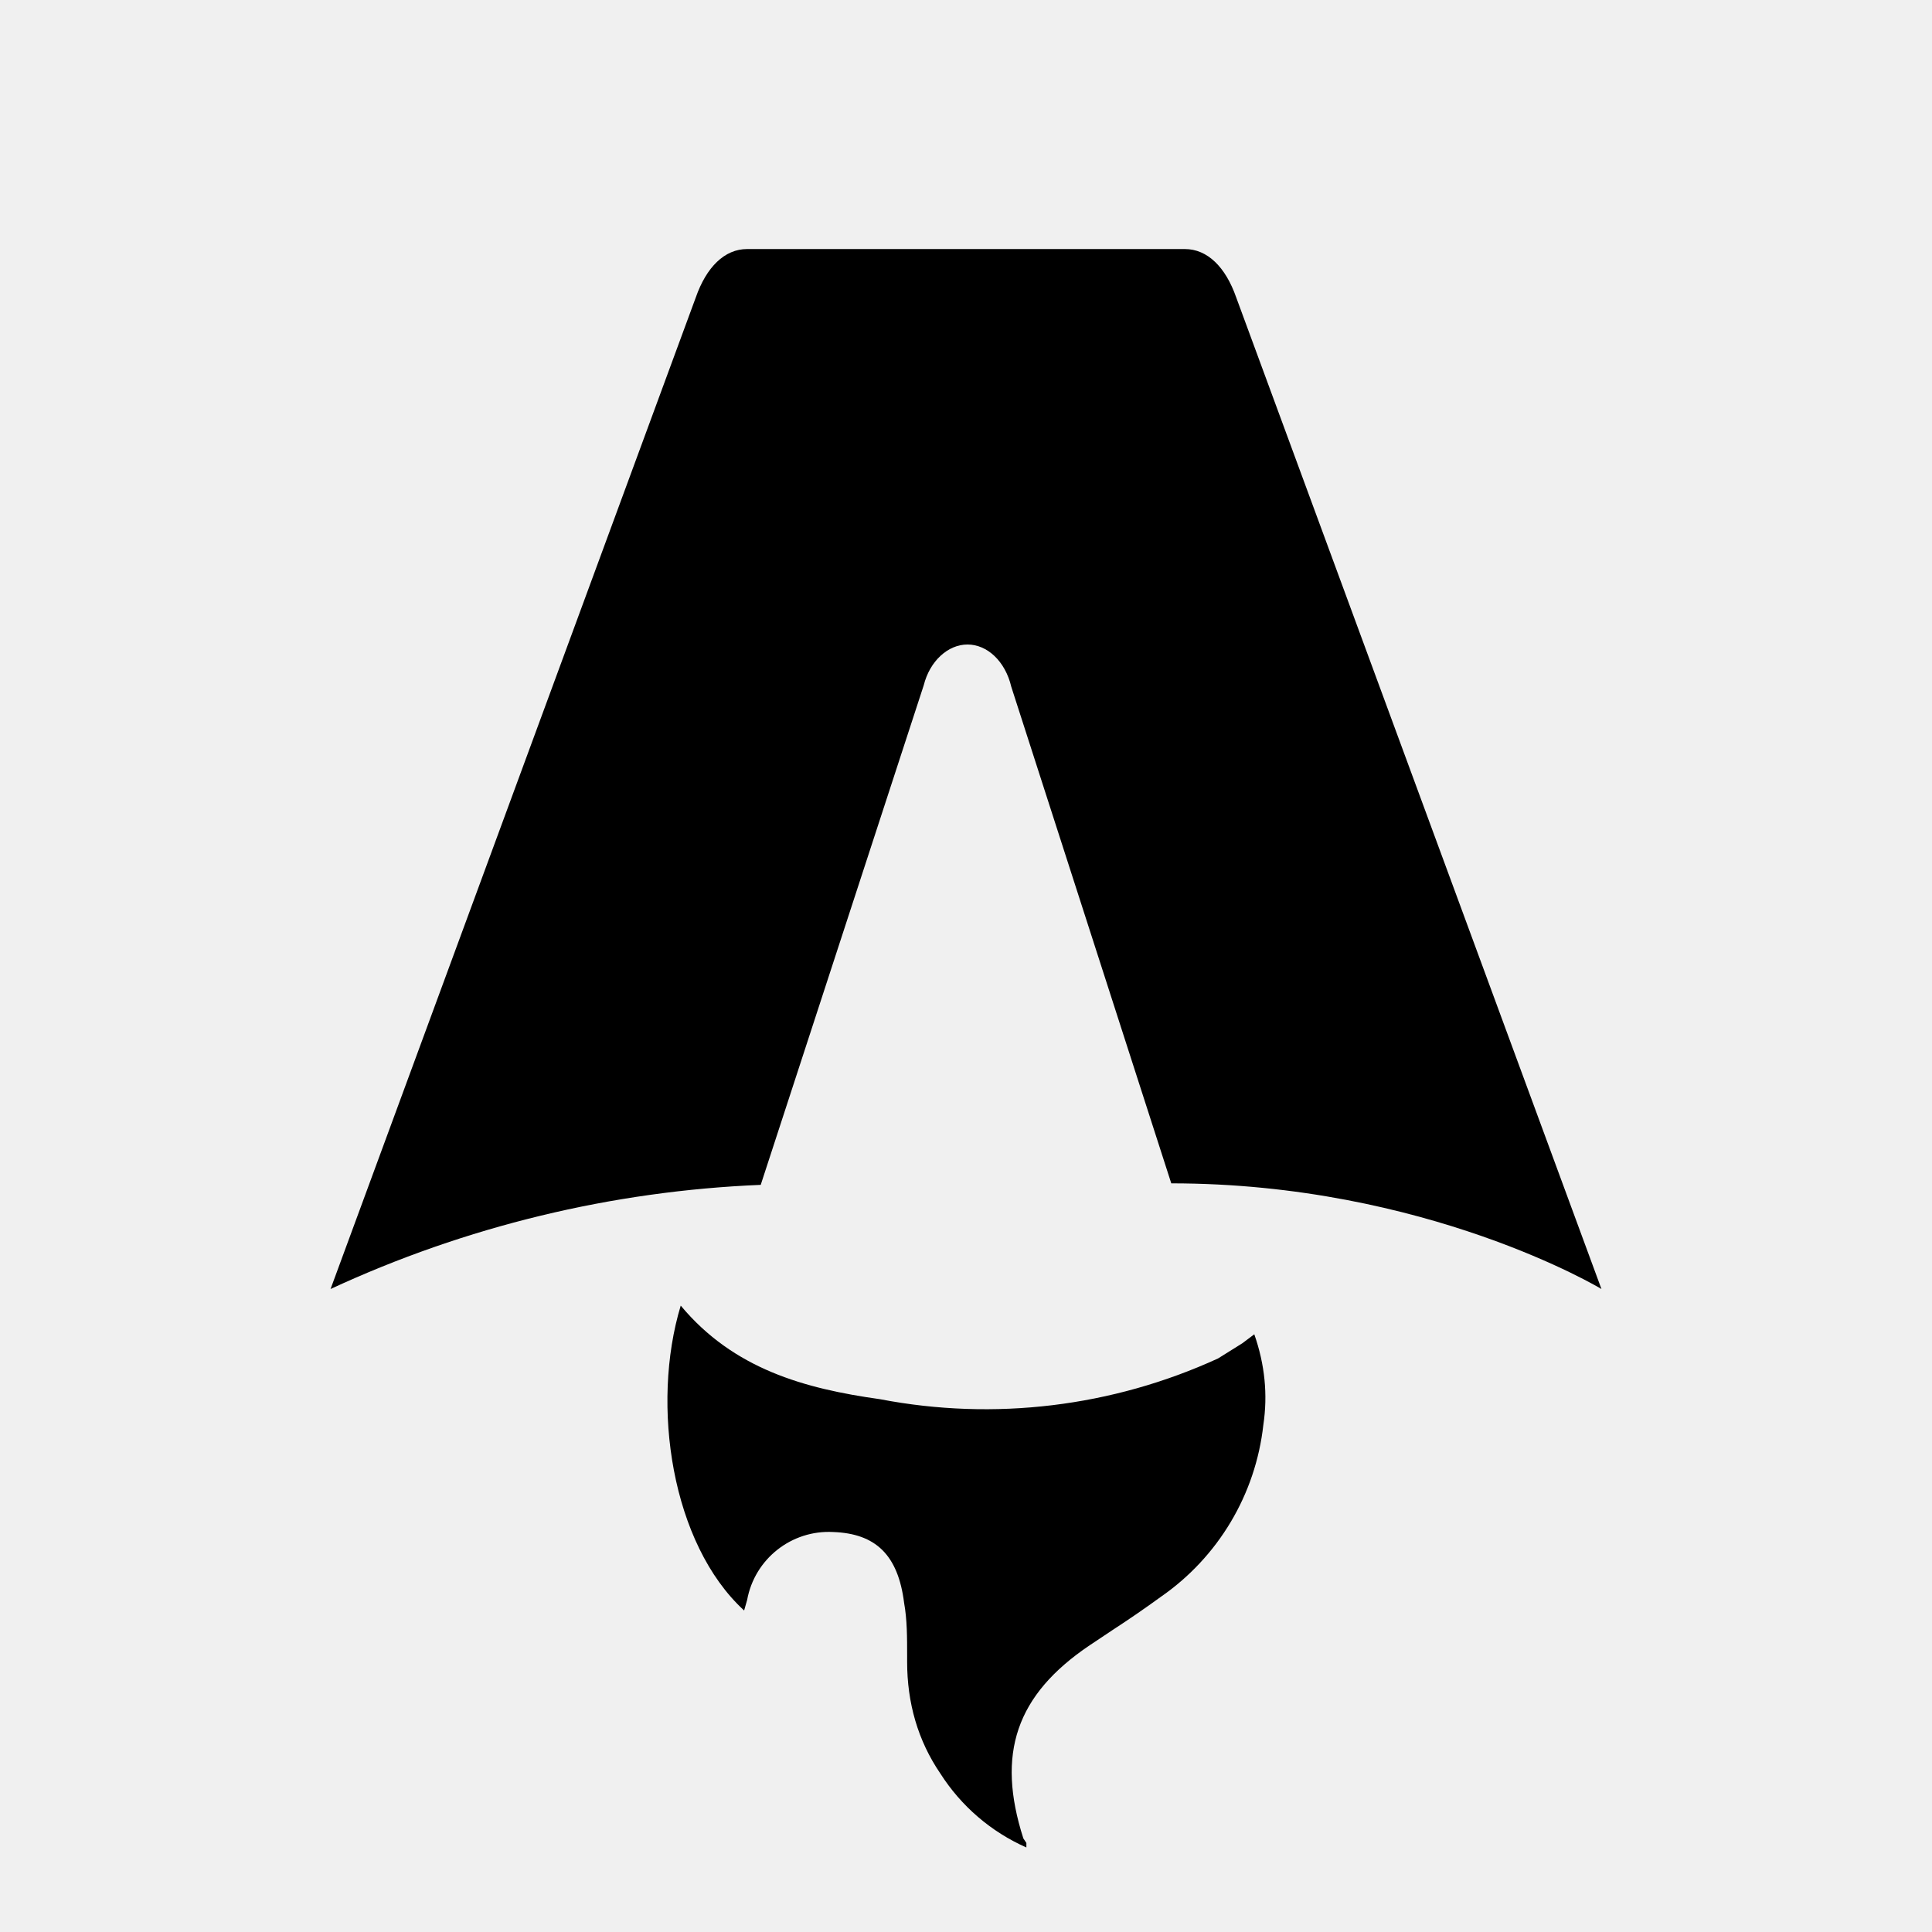
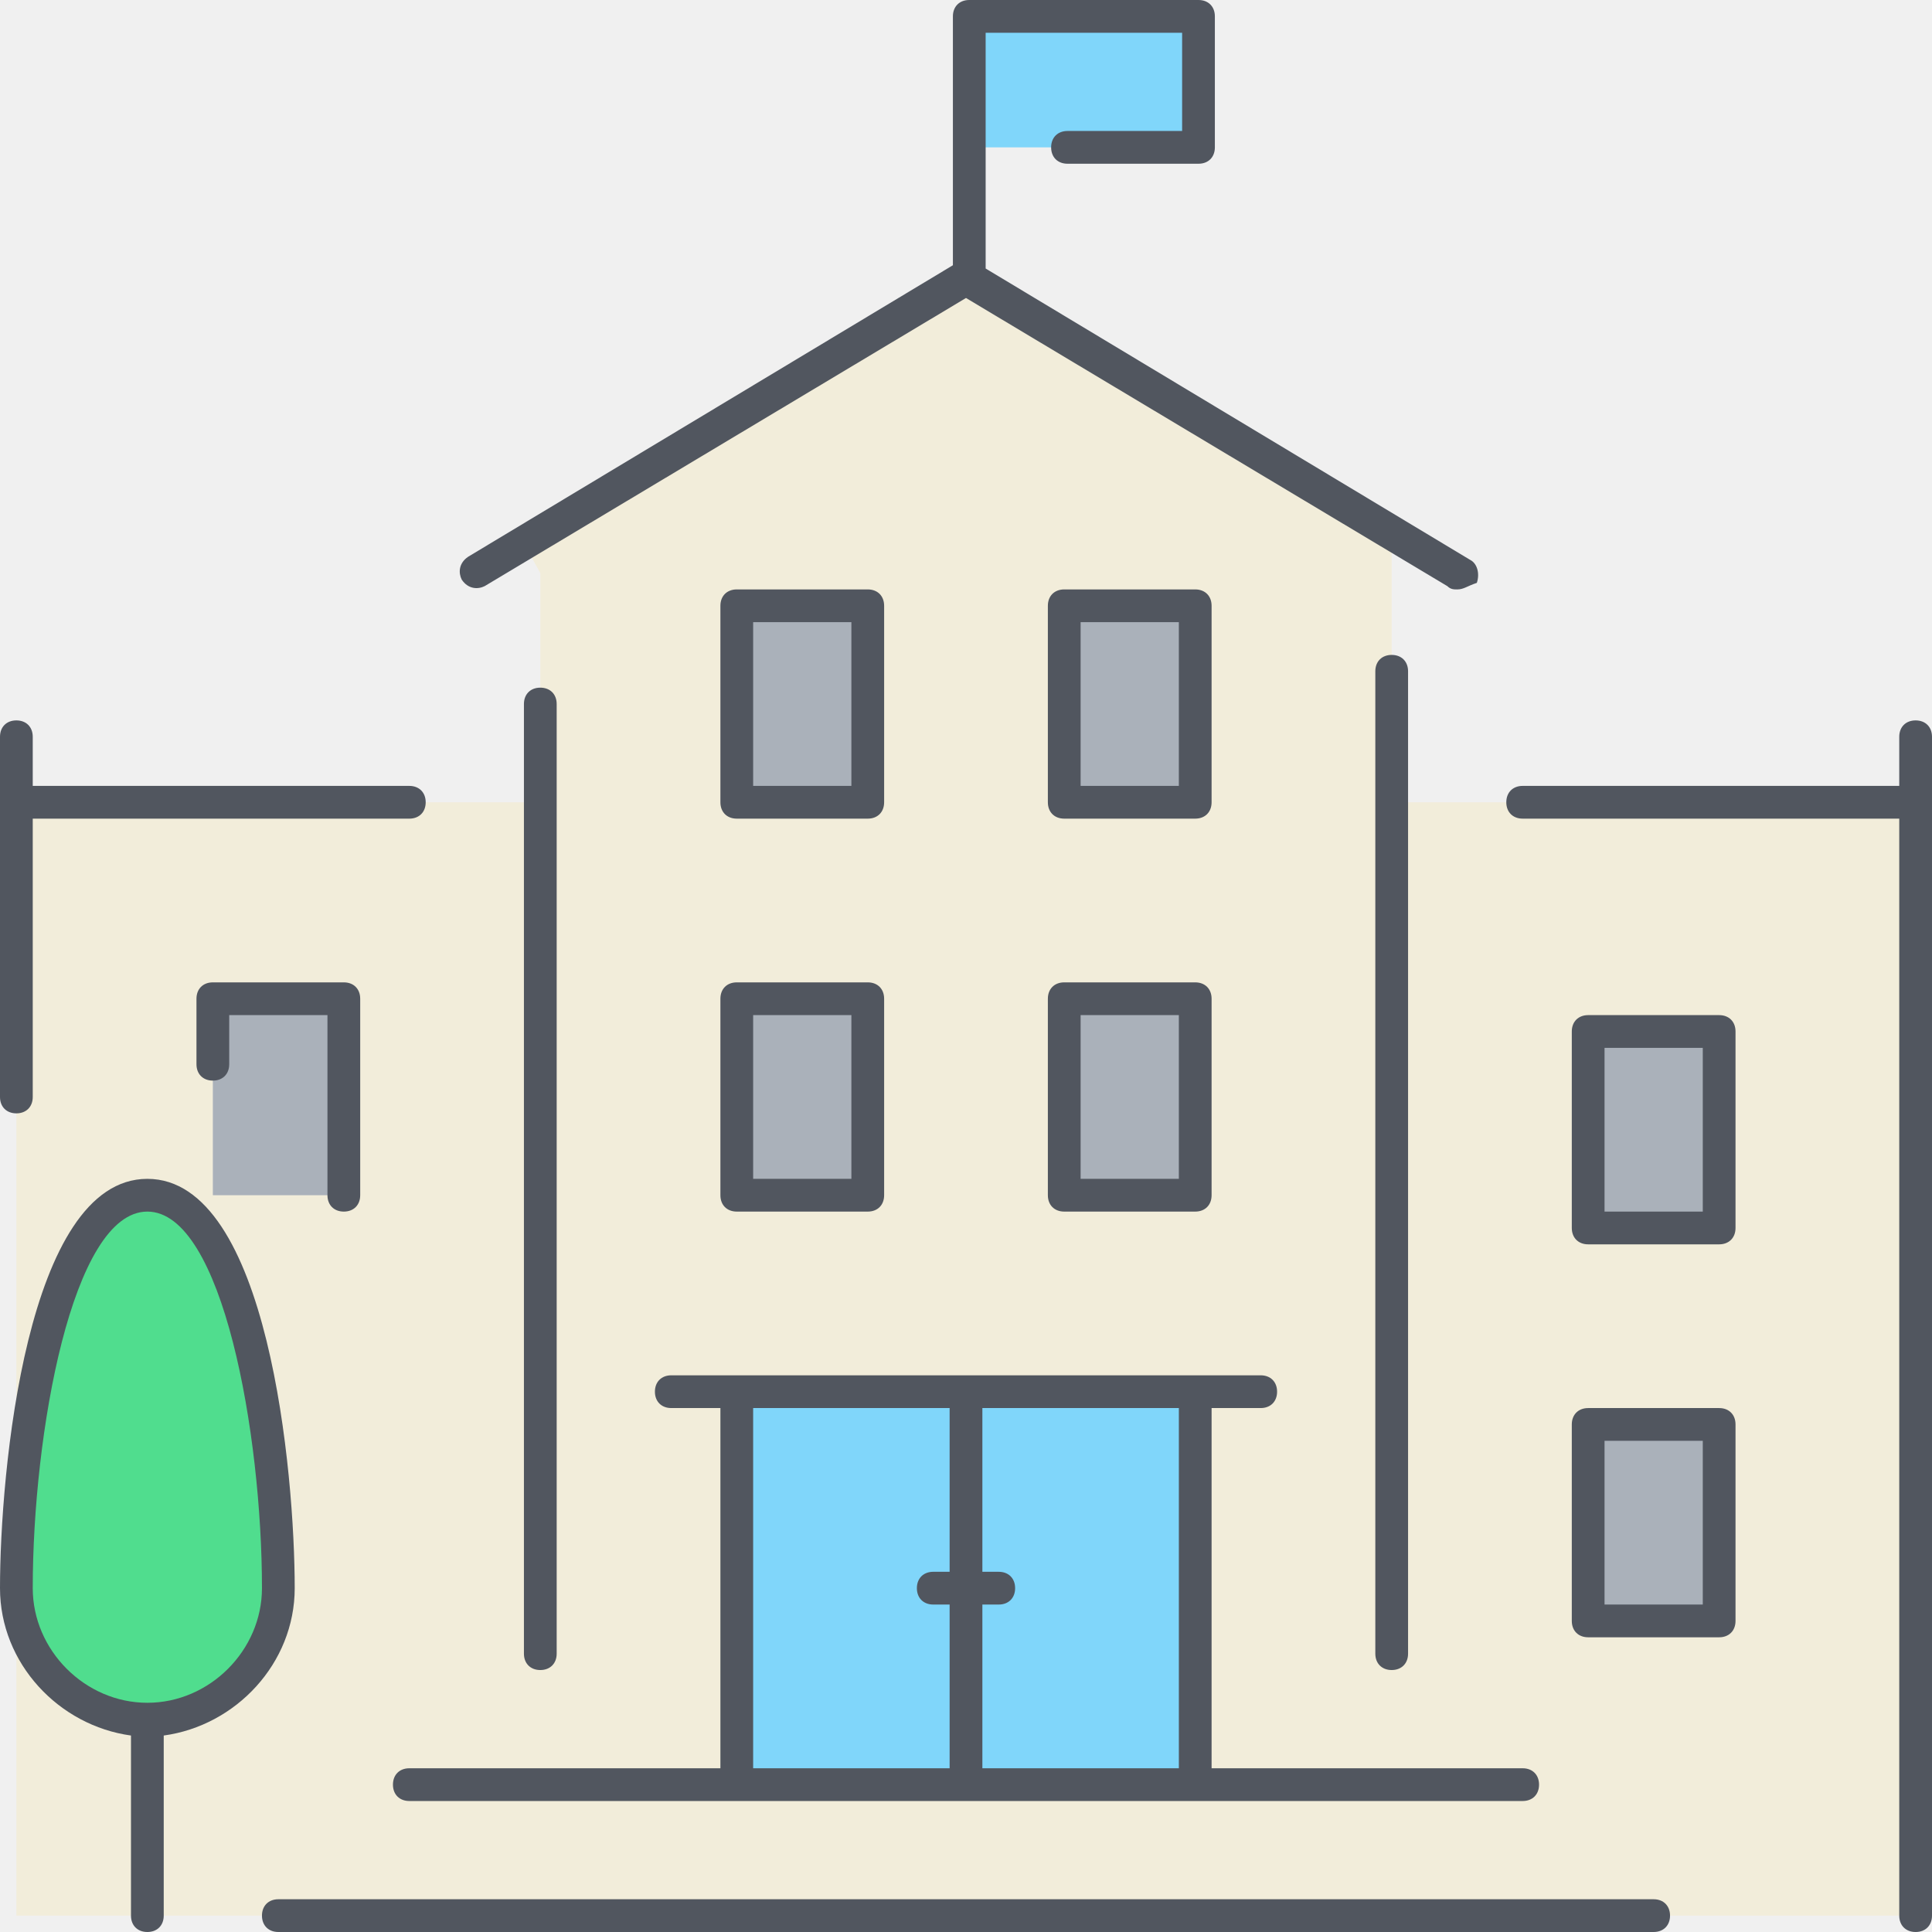
- <svg xmlns="http://www.w3.org/2000/svg" fill="none" viewBox="0 0 128 128">
-   <path d="M50.4 78.5a75.1 75.1 0 0 0-28.5 6.9l24.2-65.7c.7-2 1.9-3.2 3.4-3.2h29c1.5 0 2.7 1.2 3.4 3.2l24.2 65.7s-11.6-7-28.5-7L67 45.5c-.4-1.7-1.6-2.8-2.9-2.8-1.3 0-2.5 1.1-2.9 2.7L50.4 78.5Zm-1.1 28.2Zm-4.2-20.2c-2 6.6-.6 15.8 4.2 20.2a17.5 17.5 0 0 1 .2-.7 5.5 5.5 0 0 1 5.7-4.5c2.8.1 4.3 1.5 4.7 4.7.2 1.1.2 2.3.2 3.5v.4c0 2.7.7 5.2 2.2 7.4a13 13 0 0 0 5.7 4.9v-.3l-.2-.3c-1.8-5.6-.5-9.5 4.4-12.8l1.5-1a73 73 0 0 0 3.2-2.2 16 16 0 0 0 6.8-11.4c.3-2 .1-4-.6-6l-.8.6-1.6 1a37 37 0 0 1-22.4 2.7c-5-.7-9.7-2-13.2-6.2Z" />
-   <style>
-         path { fill: #000; }
-         @media (prefers-color-scheme: dark) {
-             path { fill: #FFF; }
-         }
-     </style>
+ <svg xmlns="http://www.w3.org/2000/svg" height="800px" width="800px" version="1.1" id="Layer_1" viewBox="0 0 503.467 503.467" xml:space="preserve">
+   <g transform="translate(1 1)">
+     <path style="fill:#F2EDDA;" d="M361.667,208.067H498.2V498.2H37.4V447c18.773,0,34.133-15.36,34.133-34.133   c0-34.133-8.533-102.4-34.133-102.4s-34.133,68.267-34.133,102.4v-204.8H139.8v-59.733l-4.267-7.68l115.2-69.12l111.787,67.413   l-0.853,0.853V208.067z M37.4,447v51.2H3.267v-85.333C3.267,431.64,18.627,447,37.4,447z" />
+     <path style="fill:#AAB1BA;" d="M191,208.067h34.133v-51.2H191V208.067z M276.333,208.067h34.133v-51.2h-34.133V208.067z    M54.467,310.467H88.6v-51.2H54.467V310.467z M412.867,421.4H447v-51.2h-34.133V421.4z M412.867,319H447v-51.2h-34.133V319z    M191,310.467h34.133v-51.2H191V310.467z M276.333,310.467h34.133v-51.2h-34.133V310.467z" />
+     <g>
+       <polygon style="fill:#80D6FA;" points="250.733,37.4 310.467,37.4 310.467,3.267 250.733,3.267   " />
+       <path style="fill:#80D6FA;" d="M250.733,412.867v51.2H191v-102.4h59.733V412.867z M250.733,412.867v-51.2h59.733v102.4h-59.733    V412.867z" />
+     </g>
+     <path style="fill:#50DD8E;" d="M37.4,310.467c25.6,0,34.133,68.267,34.133,102.4C71.533,431.64,56.173,447,37.4,447   S3.267,431.64,3.267,412.867C3.267,378.733,11.8,310.467,37.4,310.467" />
+   </g>
+   <path style="fill:#51565F;" d="M499.2,503.467c-2.56,0-4.267-1.707-4.267-4.267V213.333H396.8c-2.56,0-4.267-1.707-4.267-4.267  c0-2.56,1.707-4.267,4.267-4.267h98.133V192c0-2.56,1.707-4.267,4.267-4.267c2.56,0,4.267,1.707,4.267,4.267v307.2  C503.467,501.76,501.76,503.467,499.2,503.467z M430.933,503.467h-358.4c-2.56,0-4.267-1.707-4.267-4.267  c0-2.56,1.707-4.267,4.267-4.267h358.4c2.56,0,4.267,1.707,4.267,4.267C435.2,501.76,433.493,503.467,430.933,503.467z   M38.4,503.467c-2.56,0-4.267-1.707-4.267-4.267v-46.933C15.36,449.707,0,433.493,0,413.867C0,384,6.827,307.2,38.4,307.2  S76.8,384,76.8,413.867c0,19.627-15.36,35.84-34.133,38.4V499.2C42.667,501.76,40.96,503.467,38.4,503.467z M38.4,315.733  c-19.627,0-29.867,58.027-29.867,98.133c0,16.213,13.653,29.867,29.867,29.867s29.867-13.653,29.867-29.867  C68.267,373.76,58.027,315.733,38.4,315.733z M396.8,469.333H106.667c-2.56,0-4.267-1.707-4.267-4.267  c0-2.56,1.707-4.267,4.267-4.267h81.067v-93.867h-12.8c-2.56,0-4.267-1.707-4.267-4.267s1.707-4.267,4.267-4.267h153.6  c2.56,0,4.267,1.707,4.267,4.267s-1.707,4.267-4.267,4.267h-12.8V460.8H396.8c2.56,0,4.267,1.707,4.267,4.267  C401.067,467.627,399.36,469.333,396.8,469.333z M256,460.8h51.2v-93.867H256V409.6h4.267c2.56,0,4.267,1.707,4.267,4.267  c0,2.56-1.707,4.267-4.267,4.267H256V460.8z M196.267,460.8h51.2v-42.667H243.2c-2.56,0-4.267-1.707-4.267-4.267  c0-2.56,1.707-4.267,4.267-4.267h4.267v-42.667h-51.2V460.8z M362.667,435.2c-2.56,0-4.267-1.707-4.267-4.267v-256  c0-2.56,1.707-4.267,4.267-4.267s4.267,1.707,4.267,4.267v256C366.933,433.493,365.227,435.2,362.667,435.2z M140.8,435.2  c-2.56,0-4.267-1.707-4.267-4.267V183.467c0-2.56,1.707-4.267,4.267-4.267c2.56,0,4.267,1.707,4.267,4.267v247.467  C145.067,433.493,143.36,435.2,140.8,435.2z M448,426.667h-34.133c-2.56,0-4.267-1.707-4.267-4.267v-51.2  c0-2.56,1.707-4.267,4.267-4.267H448c2.56,0,4.267,1.707,4.267,4.267v51.2C452.267,424.96,450.56,426.667,448,426.667z   M418.133,418.133h25.6v-42.667h-25.6V418.133z M448,324.267h-34.133c-2.56,0-4.267-1.707-4.267-4.267v-51.2  c0-2.56,1.707-4.267,4.267-4.267H448c2.56,0,4.267,1.707,4.267,4.267V320C452.267,322.56,450.56,324.267,448,324.267z   M418.133,315.733h25.6v-42.667h-25.6V315.733z M311.467,315.733h-34.133c-2.56,0-4.267-1.707-4.267-4.267v-51.2  c0-2.56,1.707-4.267,4.267-4.267h34.133c2.56,0,4.267,1.707,4.267,4.267v51.2C315.733,314.027,314.027,315.733,311.467,315.733z   M281.6,307.2h25.6v-42.667h-25.6V307.2z M226.133,315.733H192c-2.56,0-4.267-1.707-4.267-4.267v-51.2  c0-2.56,1.707-4.267,4.267-4.267h34.133c2.56,0,4.267,1.707,4.267,4.267v51.2C230.4,314.027,228.693,315.733,226.133,315.733z   M196.267,307.2h25.6v-42.667h-25.6V307.2z M89.6,315.733c-2.56,0-4.267-1.707-4.267-4.267v-46.933h-25.6v12.8  c0,2.56-1.707,4.267-4.267,4.267c-2.56,0-4.267-1.707-4.267-4.267v-17.067c0-2.56,1.707-4.267,4.267-4.267H89.6  c2.56,0,4.267,1.707,4.267,4.267v51.2C93.867,314.027,92.16,315.733,89.6,315.733z M4.267,290.133c-2.56,0-4.267-1.707-4.267-4.267  V192c0-2.56,1.707-4.267,4.267-4.267S8.533,189.44,8.533,192v12.8h98.133c2.56,0,4.267,1.707,4.267,4.267  c0,2.56-1.707,4.267-4.267,4.267H8.533v72.533C8.533,288.427,6.827,290.133,4.267,290.133z M311.467,213.333h-34.133  c-2.56,0-4.267-1.707-4.267-4.267v-51.2c0-2.56,1.707-4.267,4.267-4.267h34.133c2.56,0,4.267,1.707,4.267,4.267v51.2  C315.733,211.627,314.027,213.333,311.467,213.333z M281.6,204.8h25.6v-42.667h-25.6V204.8z M226.133,213.333H192  c-2.56,0-4.267-1.707-4.267-4.267v-51.2c0-2.56,1.707-4.267,4.267-4.267h34.133c2.56,0,4.267,1.707,4.267,4.267v51.2  C230.4,211.627,228.693,213.333,226.133,213.333z M196.267,204.8h25.6v-42.667h-25.6V204.8z M379.733,153.6  c-0.853,0-1.707,0-2.56-0.853l-125.44-75.093l-125.44,75.093c-1.707,0.853-4.267,0.853-5.973-1.707  c-0.853-1.707-0.853-4.267,1.707-5.973L248.32,69.12V4.267c0-2.56,1.707-4.267,4.267-4.267h59.733c2.56,0,4.267,1.707,4.267,4.267  V38.4c0,2.56-1.707,4.267-4.267,4.267h-34.133c-2.56,0-4.267-1.707-4.267-4.267s1.707-4.267,4.267-4.267h29.867v-25.6h-51.2v61.44  l126.293,75.947c1.707,0.853,2.56,3.413,1.707,5.973C382.293,152.747,381.44,153.6,379.733,153.6z" />
</svg>
